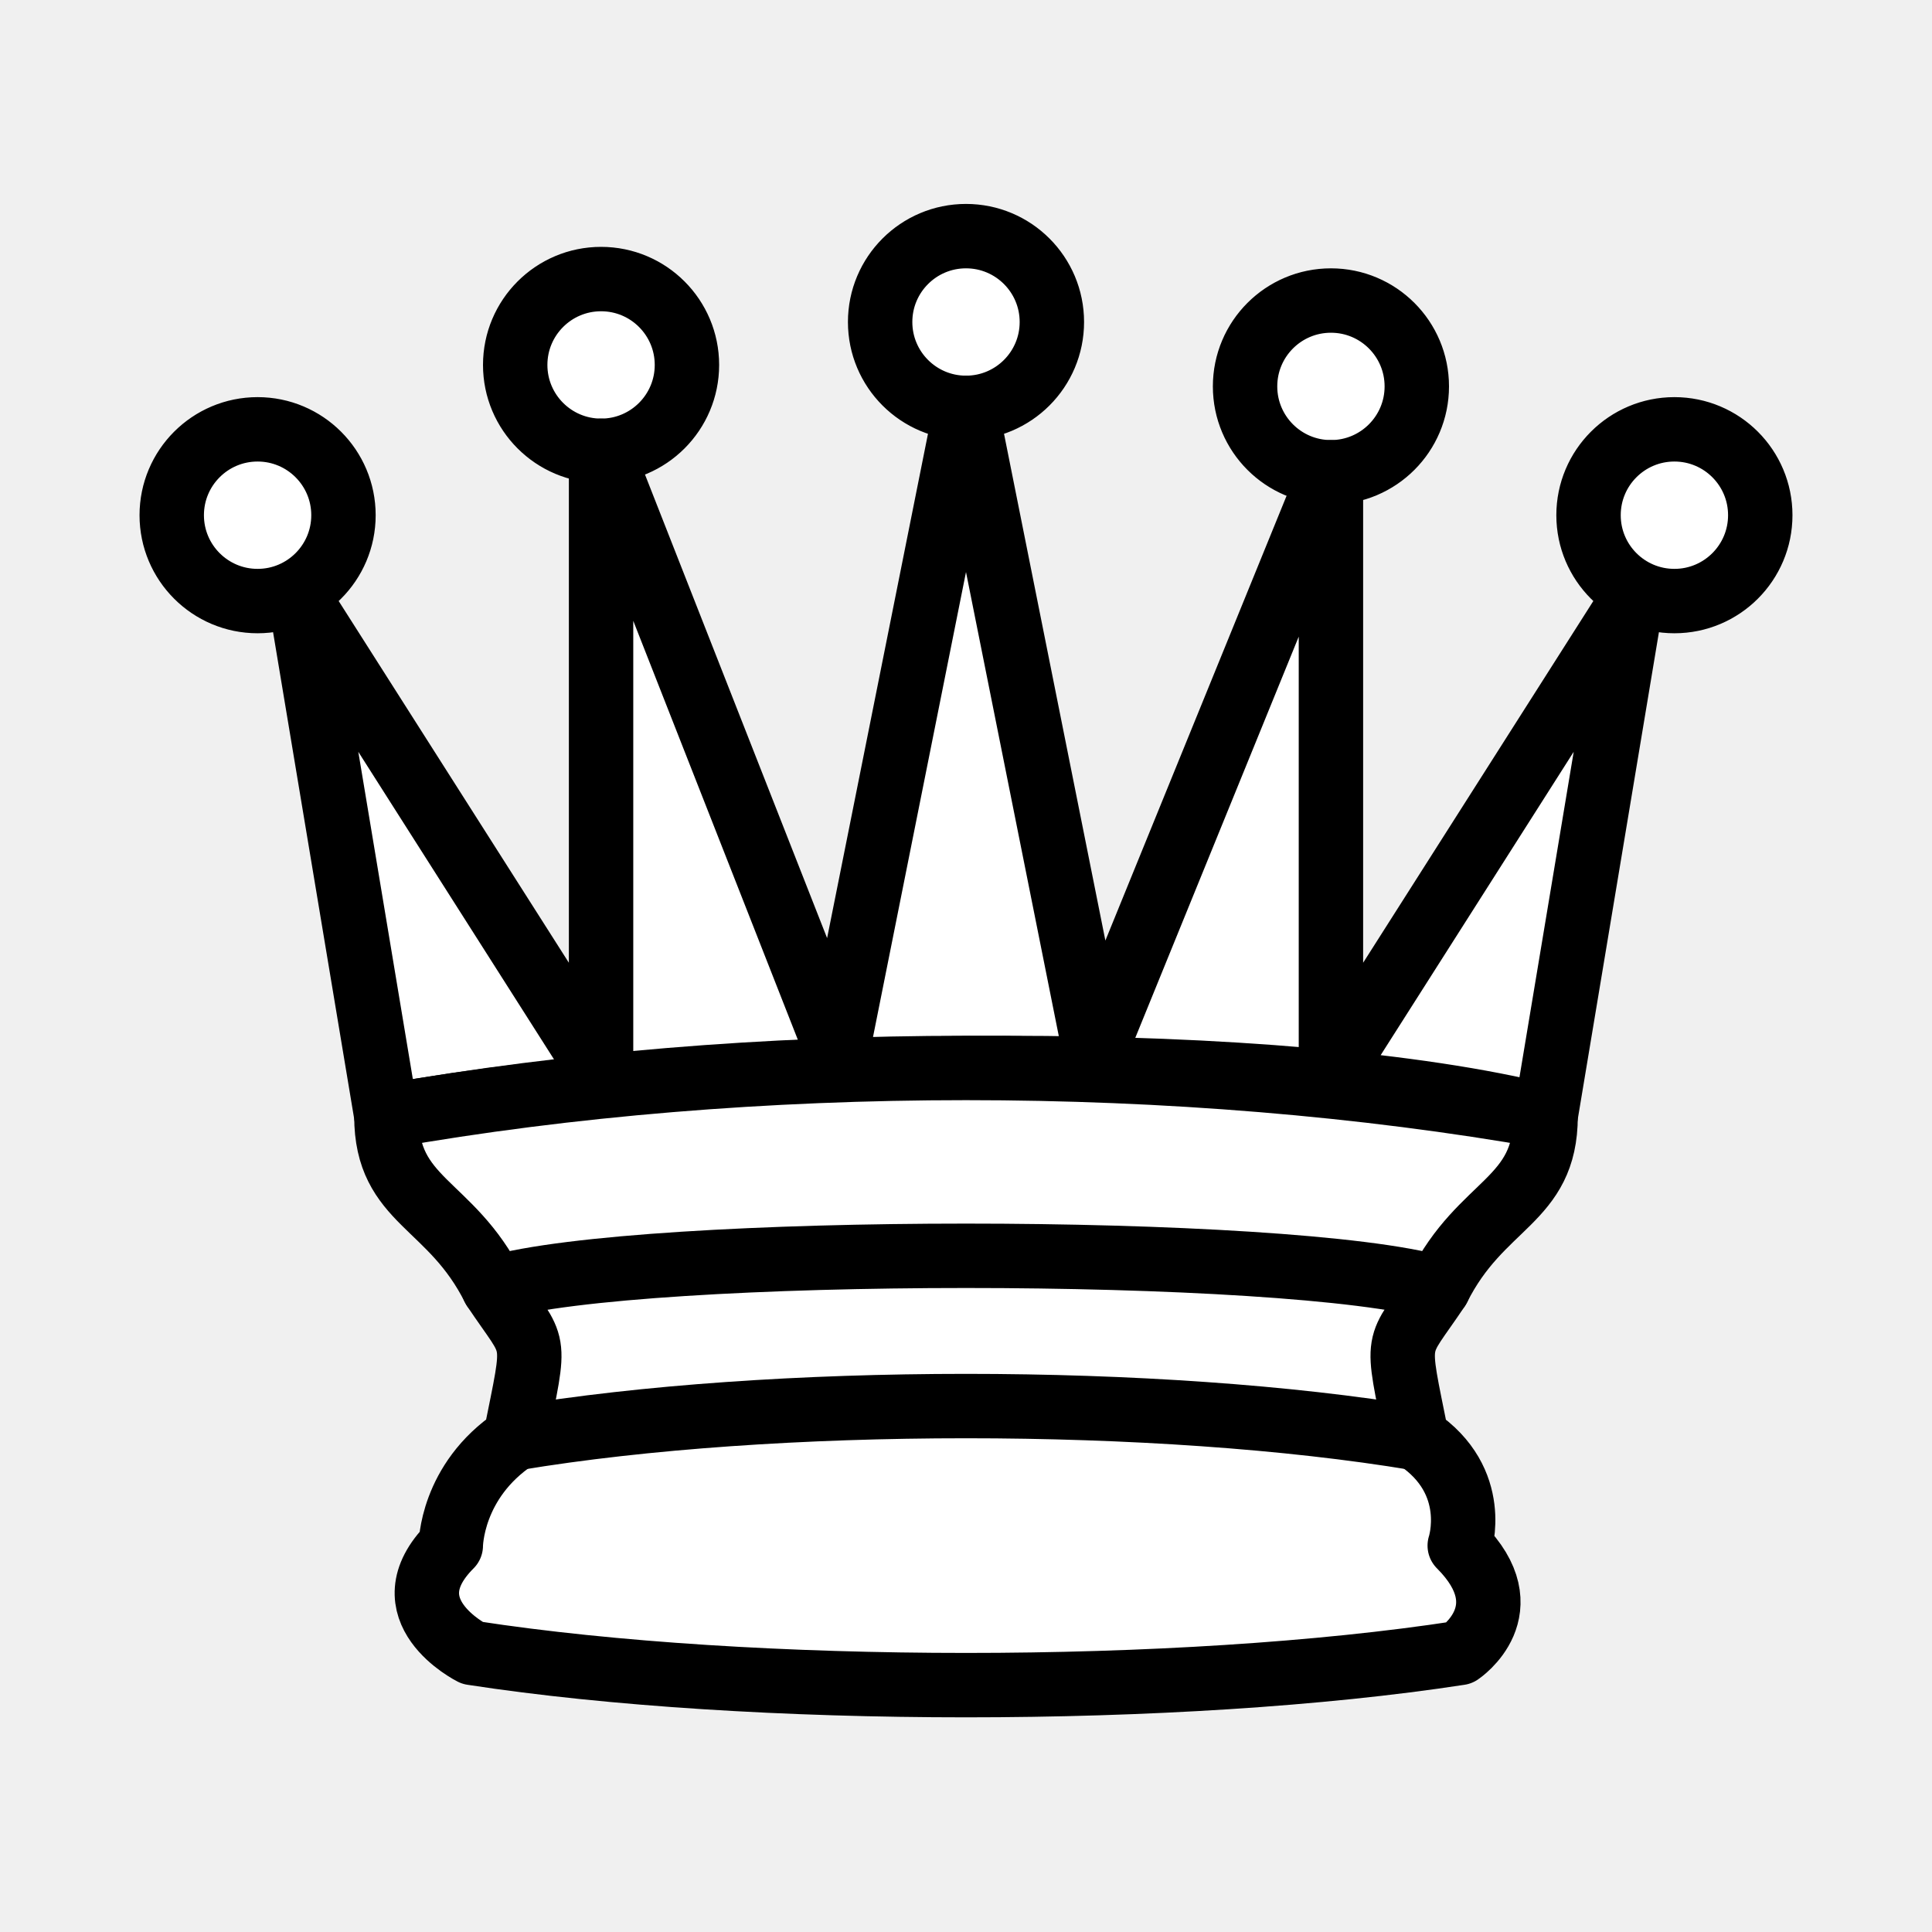
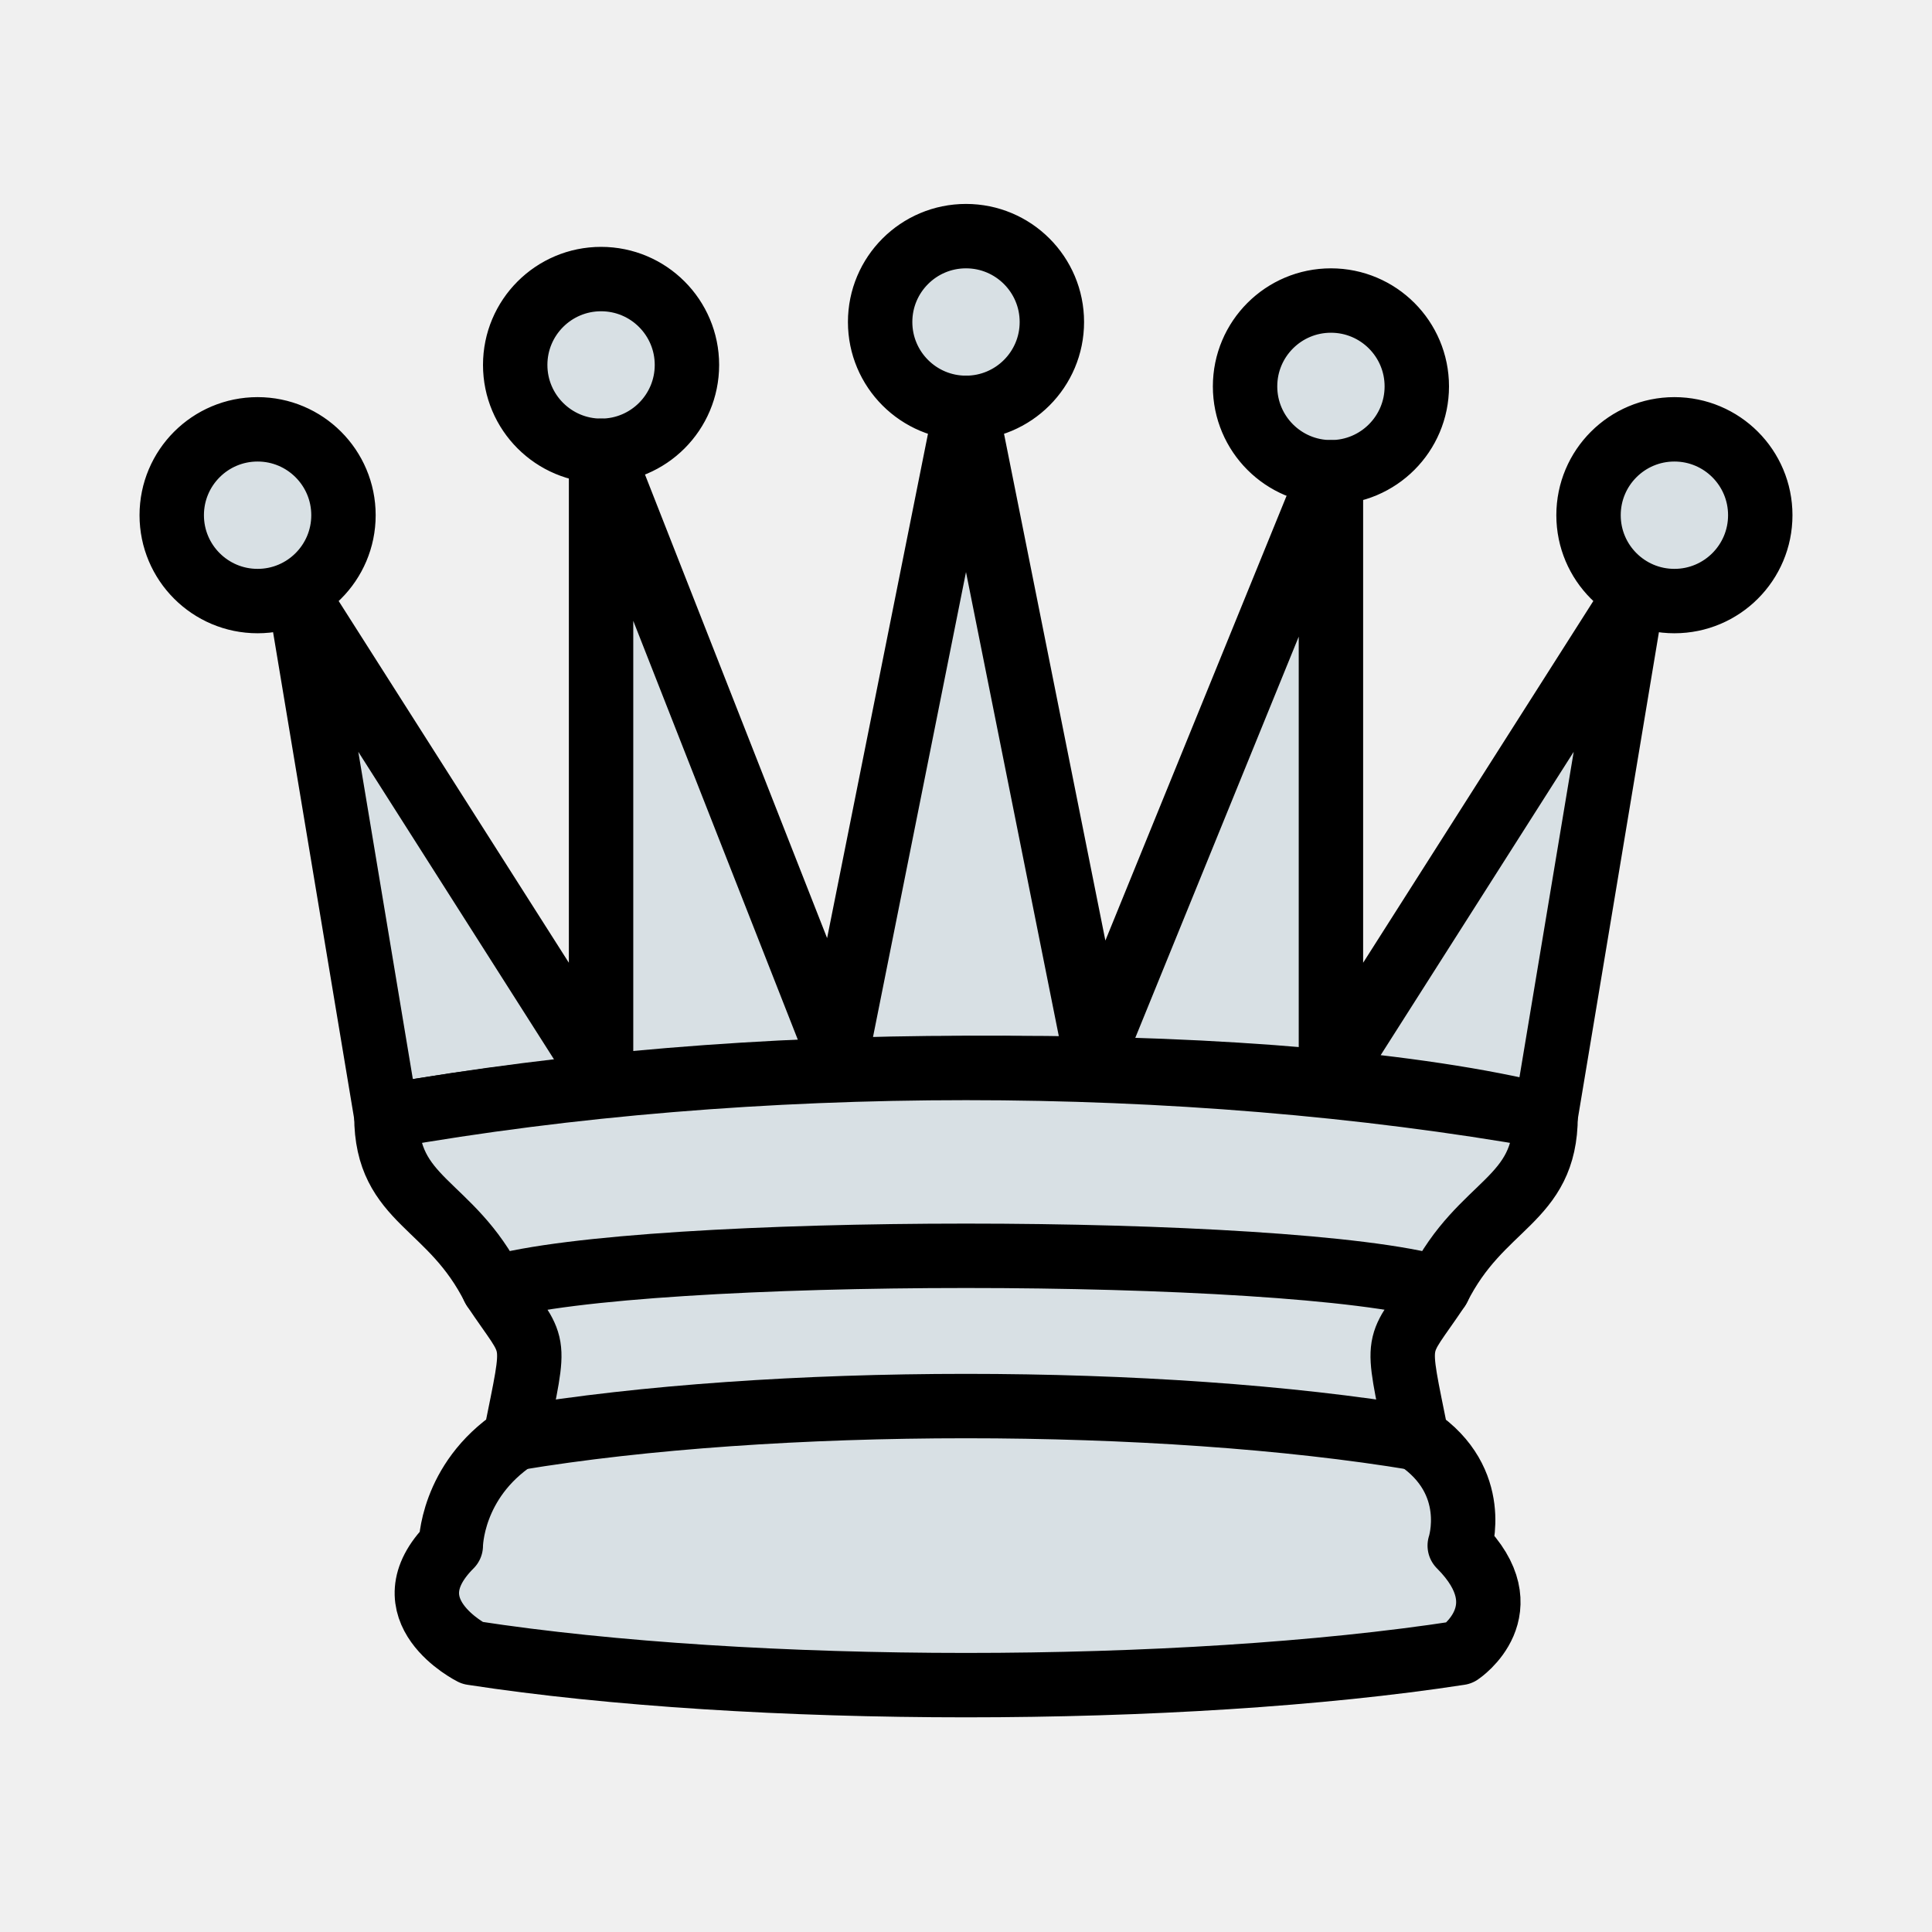
<svg xmlns="http://www.w3.org/2000/svg" viewBox="0 0 45 45">
-   <g fill="#fff" fill-rule="evenodd" stroke="#000" stroke-linecap="round" stroke-linejoin="round" stroke-width="1.5">
+   <g fill="#d8e0e4" fill-rule="evenodd" stroke="#000" stroke-linecap="round" stroke-linejoin="round" stroke-width="1.5">
    <path d="M8 12a2 2 0 1 1-4 0 2 2 0 1 1 4 0m16.5-4.5a2 2 0 1 1-4 0 2 2 0 1 1 4 0M41 12a2 2 0 1 1-4 0 2 2 0 1 1 4 0M16 8.5a2 2 0 1 1-4 0 2 2 0 1 1 4 0M33 9a2 2 0 1 1-4 0 2 2 0 1 1 4 0" />
    <path stroke-linecap="butt" d="M9 26c8.5-1.5 21-1.5 27 0l2-12-7 11V11l-5.5 13.5-3-15-3 15-5.5-14V25L7 14z" />
    <path stroke-linecap="butt" d="M9 26c0 2 1.5 2 2.5 4 1 1.5 1 1 .5 3.5-1.5 1-1.5 2.5-1.5 2.5-1.5 1.5.5 2.5.5 2.5 6.5 1 16.5 1 23 0 0 0 1.5-1 0-2.5 0 0 .5-1.5-1-2.5-.5-2.5-.5-2 .5-3.5 1-2 2.5-2 2.5-4-8.5-1.5-18.5-1.5-27 0z" />
    <path fill="none" d="M11.5 30c3.5-1 18.5-1 22 0M12 33.5c6-1 15-1 21 0" />
  </g>
</svg>
